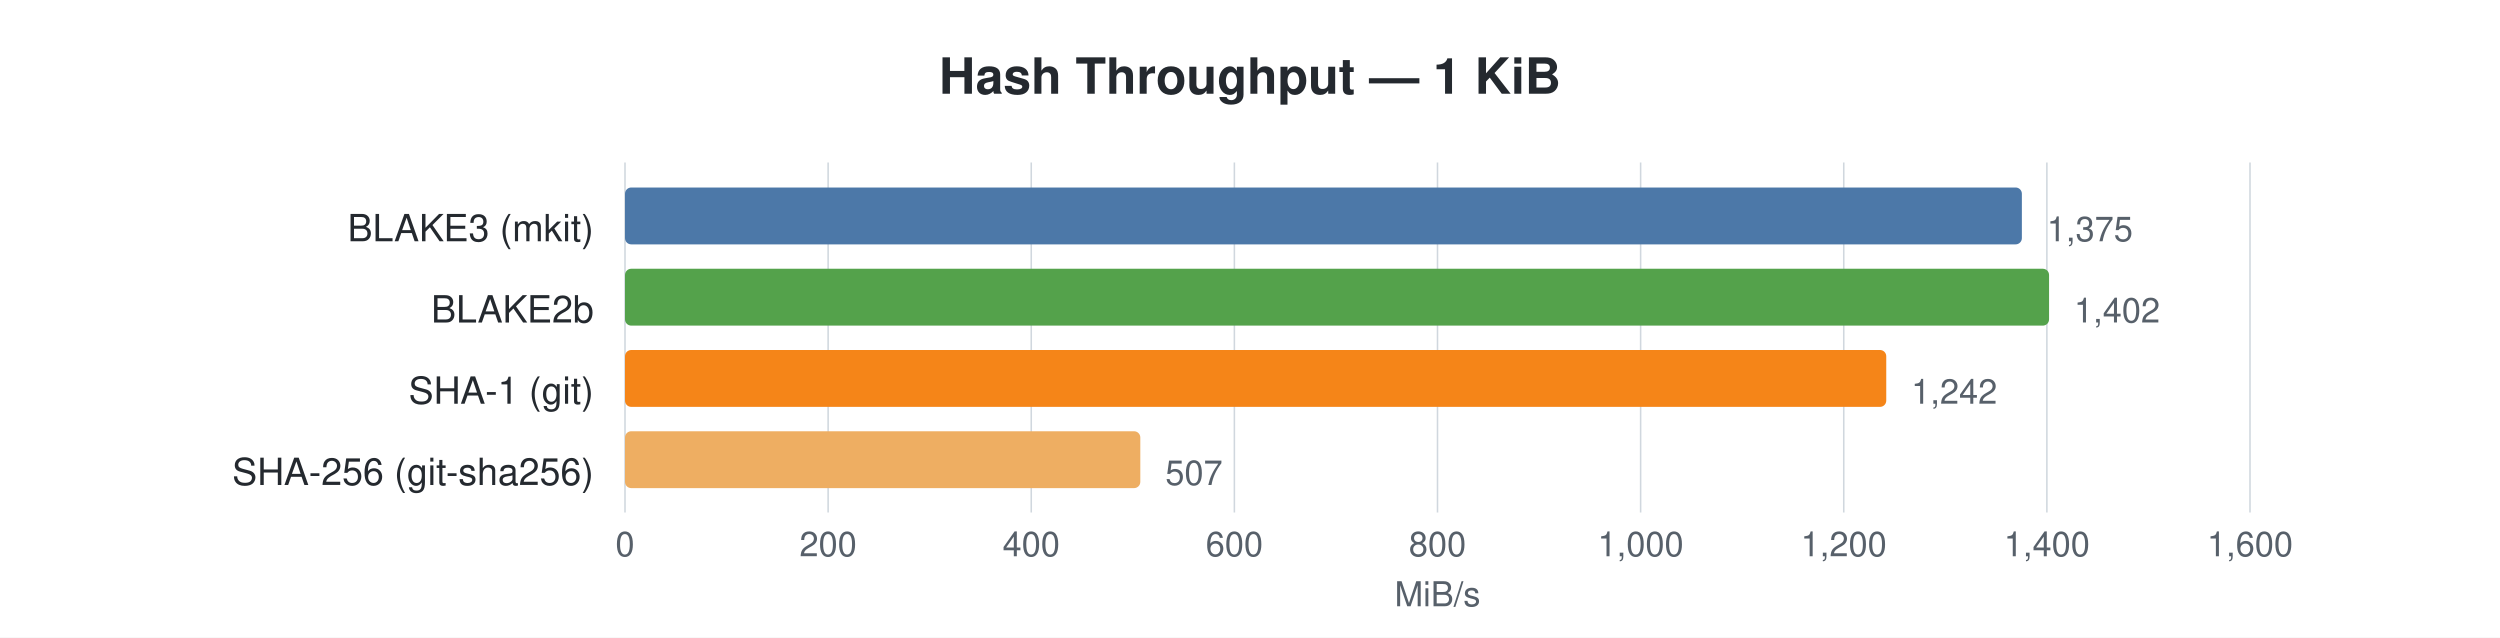
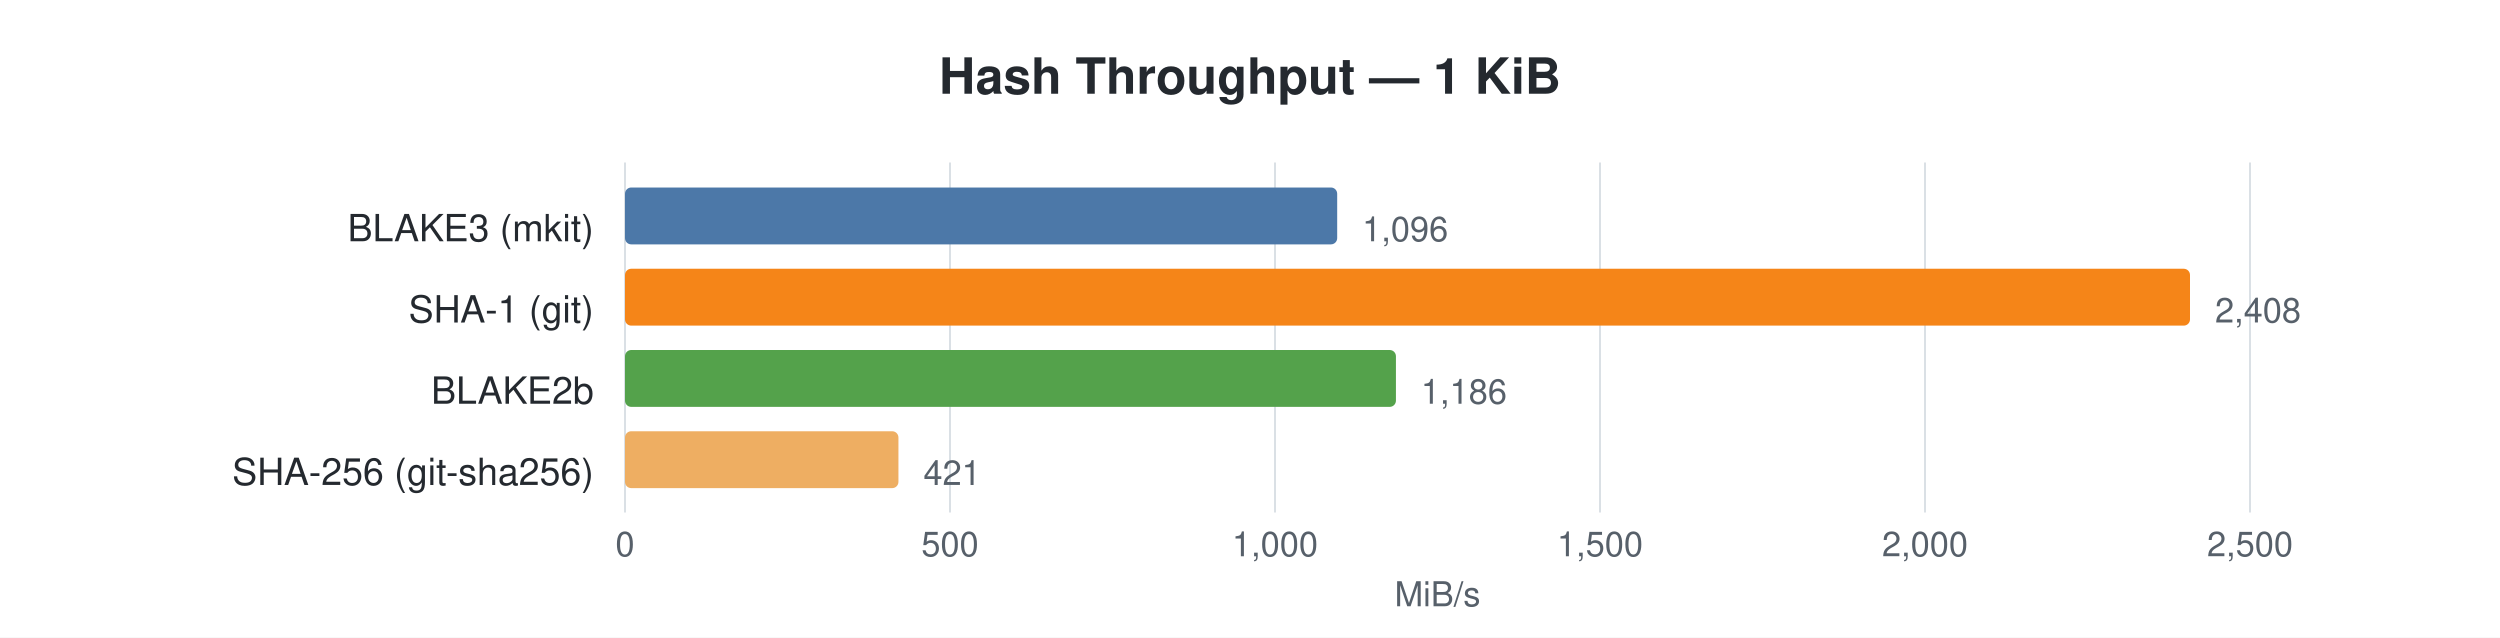
<svg xmlns="http://www.w3.org/2000/svg" width="800" height="204" viewBox="0 0 800 204">
  <style>
text { font-family: -apple-system, BlinkMacSystemFont, "Segoe UI", Helvetica, Arial, sans-serif; }
.title { font-size: 16px; font-weight: 600; fill: #24292f; }
.label { font-size: 12px; fill: #24292f; }
.value { font-size: 11px; fill: #57606a; }
.axis-label { font-size: 11px; fill: #57606a; }
.grid { stroke: #d0d7de; stroke-width: 0.5; }
</style>
  <rect width="100%" height="100%" fill="white" />
  <text x="400.0" y="30" text-anchor="middle" class="title">Hash Throughput — 1 KiB</text>
  <line x1="200.0" y1="52.0" x2="200.0" y2="164.0" class="grid" />
  <text x="200.0" y="178.0" text-anchor="middle" class="axis-label">0</text>
-   <line x1="265.0" y1="52.0" x2="265.0" y2="164.0" class="grid" />
-   <text x="265.0" y="178.0" text-anchor="middle" class="axis-label">200</text>
-   <line x1="330.0" y1="52.0" x2="330.0" y2="164.0" class="grid" />
-   <text x="330.0" y="178.0" text-anchor="middle" class="axis-label">400</text>
-   <line x1="395.0" y1="52.0" x2="395.0" y2="164.0" class="grid" />
-   <text x="395.0" y="178.0" text-anchor="middle" class="axis-label">600</text>
-   <line x1="460.0" y1="52.0" x2="460.0" y2="164.0" class="grid" />
-   <text x="460.0" y="178.0" text-anchor="middle" class="axis-label">800</text>
-   <line x1="525.0" y1="52.0" x2="525.0" y2="164.0" class="grid" />
-   <text x="525.0" y="178.0" text-anchor="middle" class="axis-label">1,000</text>
-   <line x1="590.0" y1="52.0" x2="590.0" y2="164.0" class="grid" />
-   <text x="590.0" y="178.0" text-anchor="middle" class="axis-label">1,200</text>
-   <line x1="655.0" y1="52.0" x2="655.0" y2="164.0" class="grid" />
-   <text x="655.0" y="178.0" text-anchor="middle" class="axis-label">1,400</text>
+   <line x1="304.0" y1="52.0" x2="304.0" y2="164.0" class="grid" />
+   <text x="304.0" y="178.0" text-anchor="middle" class="axis-label">500</text>
+   <line x1="408.0" y1="52.0" x2="408.0" y2="164.0" class="grid" />
+   <text x="408.0" y="178.0" text-anchor="middle" class="axis-label">1,000</text>
+   <line x1="512.0" y1="52.0" x2="512.0" y2="164.0" class="grid" />
+   <text x="512.0" y="178.0" text-anchor="middle" class="axis-label">1,500</text>
+   <line x1="616.0" y1="52.0" x2="616.0" y2="164.0" class="grid" />
+   <text x="616.0" y="178.0" text-anchor="middle" class="axis-label">2,000</text>
  <line x1="720.0" y1="52.0" x2="720.0" y2="164.0" class="grid" />
-   <text x="720.0" y="178.0" text-anchor="middle" class="axis-label">1,600</text>
+   <text x="720.0" y="178.0" text-anchor="middle" class="axis-label">2,500</text>
  <text x="460.0" y="194.0" text-anchor="middle" class="axis-label">MiB/s</text>
  <text x="190.0" y="77.2" text-anchor="end" class="label">BLAKE3 (mkit)</text>
-   <rect x="200.0" y="60.0" width="447.0" height="18.2" rx="2" fill="#4C78A8" />
-   <text x="655.0" y="77.2" class="value">1,375</text>
-   <text x="190.0" y="103.2" text-anchor="end" class="label">BLAKE2b</text>
-   <rect x="200.0" y="86.0" width="455.7" height="18.2" rx="2" fill="#54A24B" />
-   <text x="663.7" y="103.2" class="value">1,402</text>
-   <text x="190.0" y="129.2" text-anchor="end" class="label">SHA-1 (git)</text>
-   <rect x="200.0" y="112.0" width="403.6" height="18.2" rx="2" fill="#F58518" />
-   <text x="611.6" y="129.2" class="value">1,242</text>
+   <rect x="200.0" y="60.0" width="227.9" height="18.2" rx="2" fill="#4C78A8" />
+   <text x="435.9" y="77.2" class="value">1,096</text>
+   <text x="190.0" y="103.2" text-anchor="end" class="label">SHA-1 (git)</text>
+   <rect x="200.0" y="86.0" width="500.8" height="18.2" rx="2" fill="#F58518" />
+   <text x="708.8" y="103.2" class="value">2,408</text>
+   <text x="190.0" y="129.2" text-anchor="end" class="label">BLAKE2b</text>
+   <rect x="200.0" y="112.0" width="246.7" height="18.2" rx="2" fill="#54A24B" />
+   <text x="454.7" y="129.2" class="value">1,186</text>
  <text x="190.0" y="155.2" text-anchor="end" class="label">SHA-256 (git-sha256)</text>
-   <rect x="200.0" y="138.0" width="164.9" height="18.2" rx="2" fill="#EEAE62" />
-   <text x="372.9" y="155.2" class="value">507</text>
+   <rect x="200.0" y="138.0" width="87.5" height="18.2" rx="2" fill="#EEAE62" />
+   <text x="295.5" y="155.2" class="value">421</text>
</svg>
